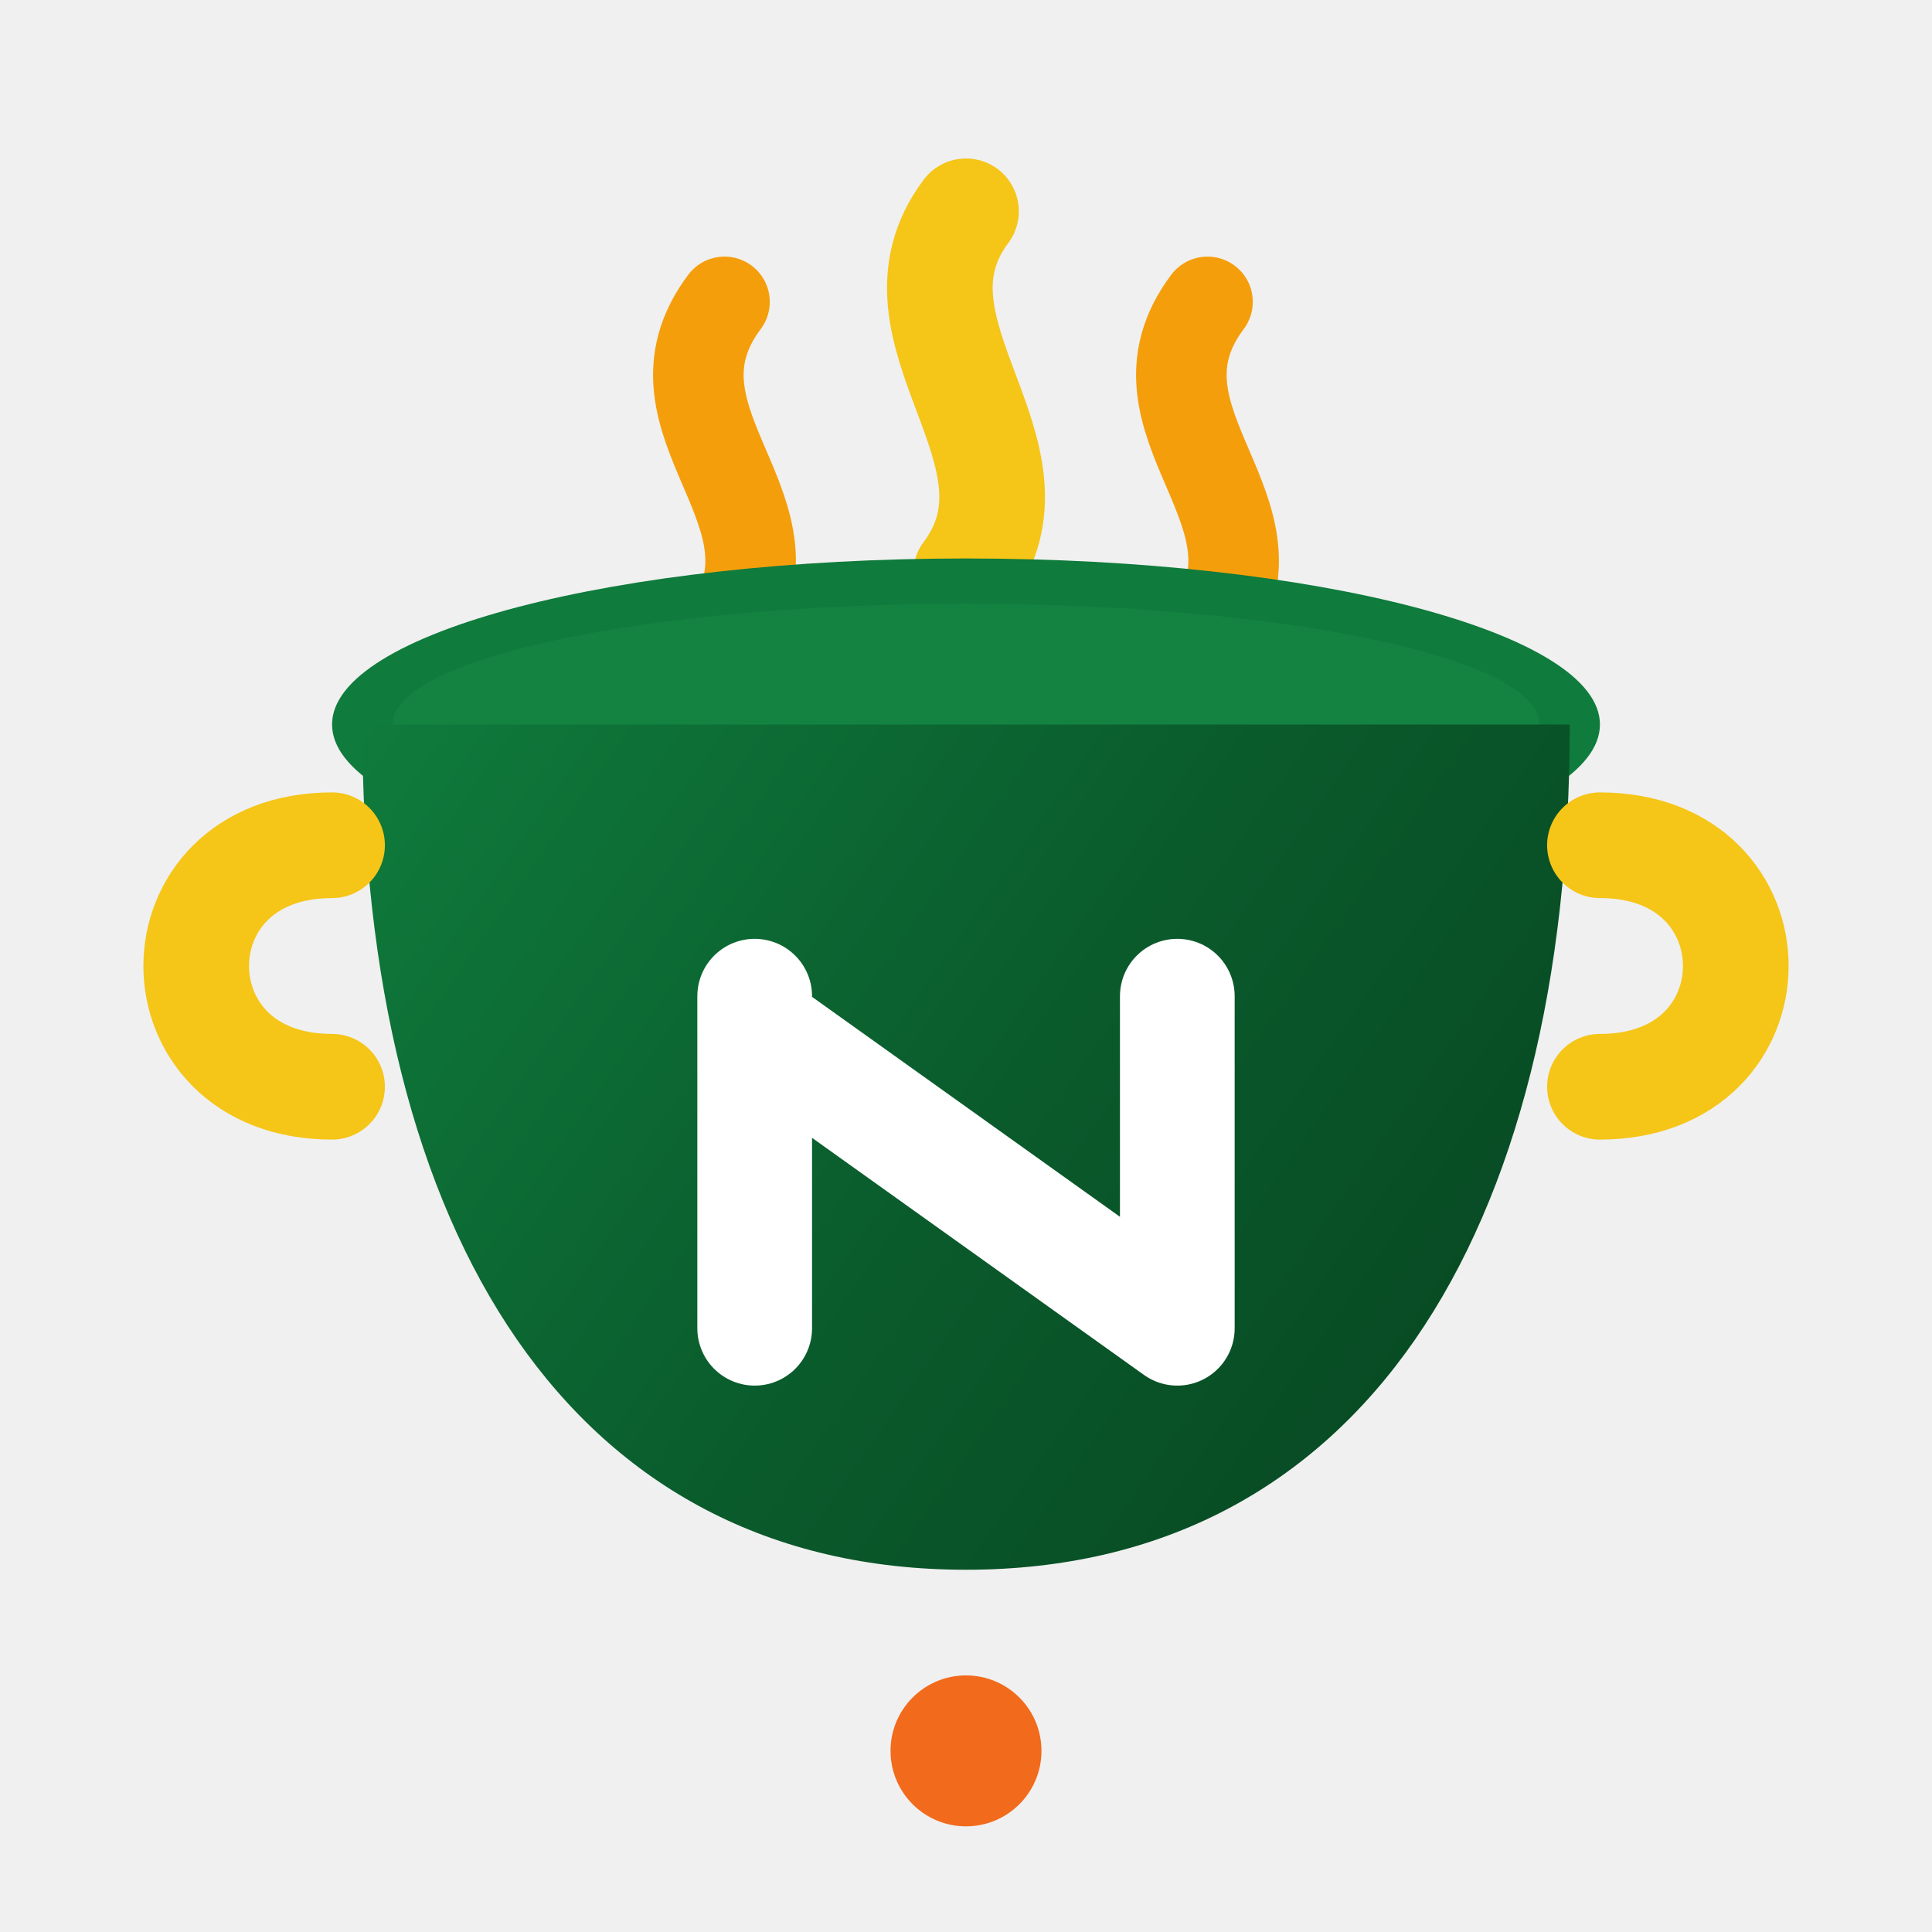
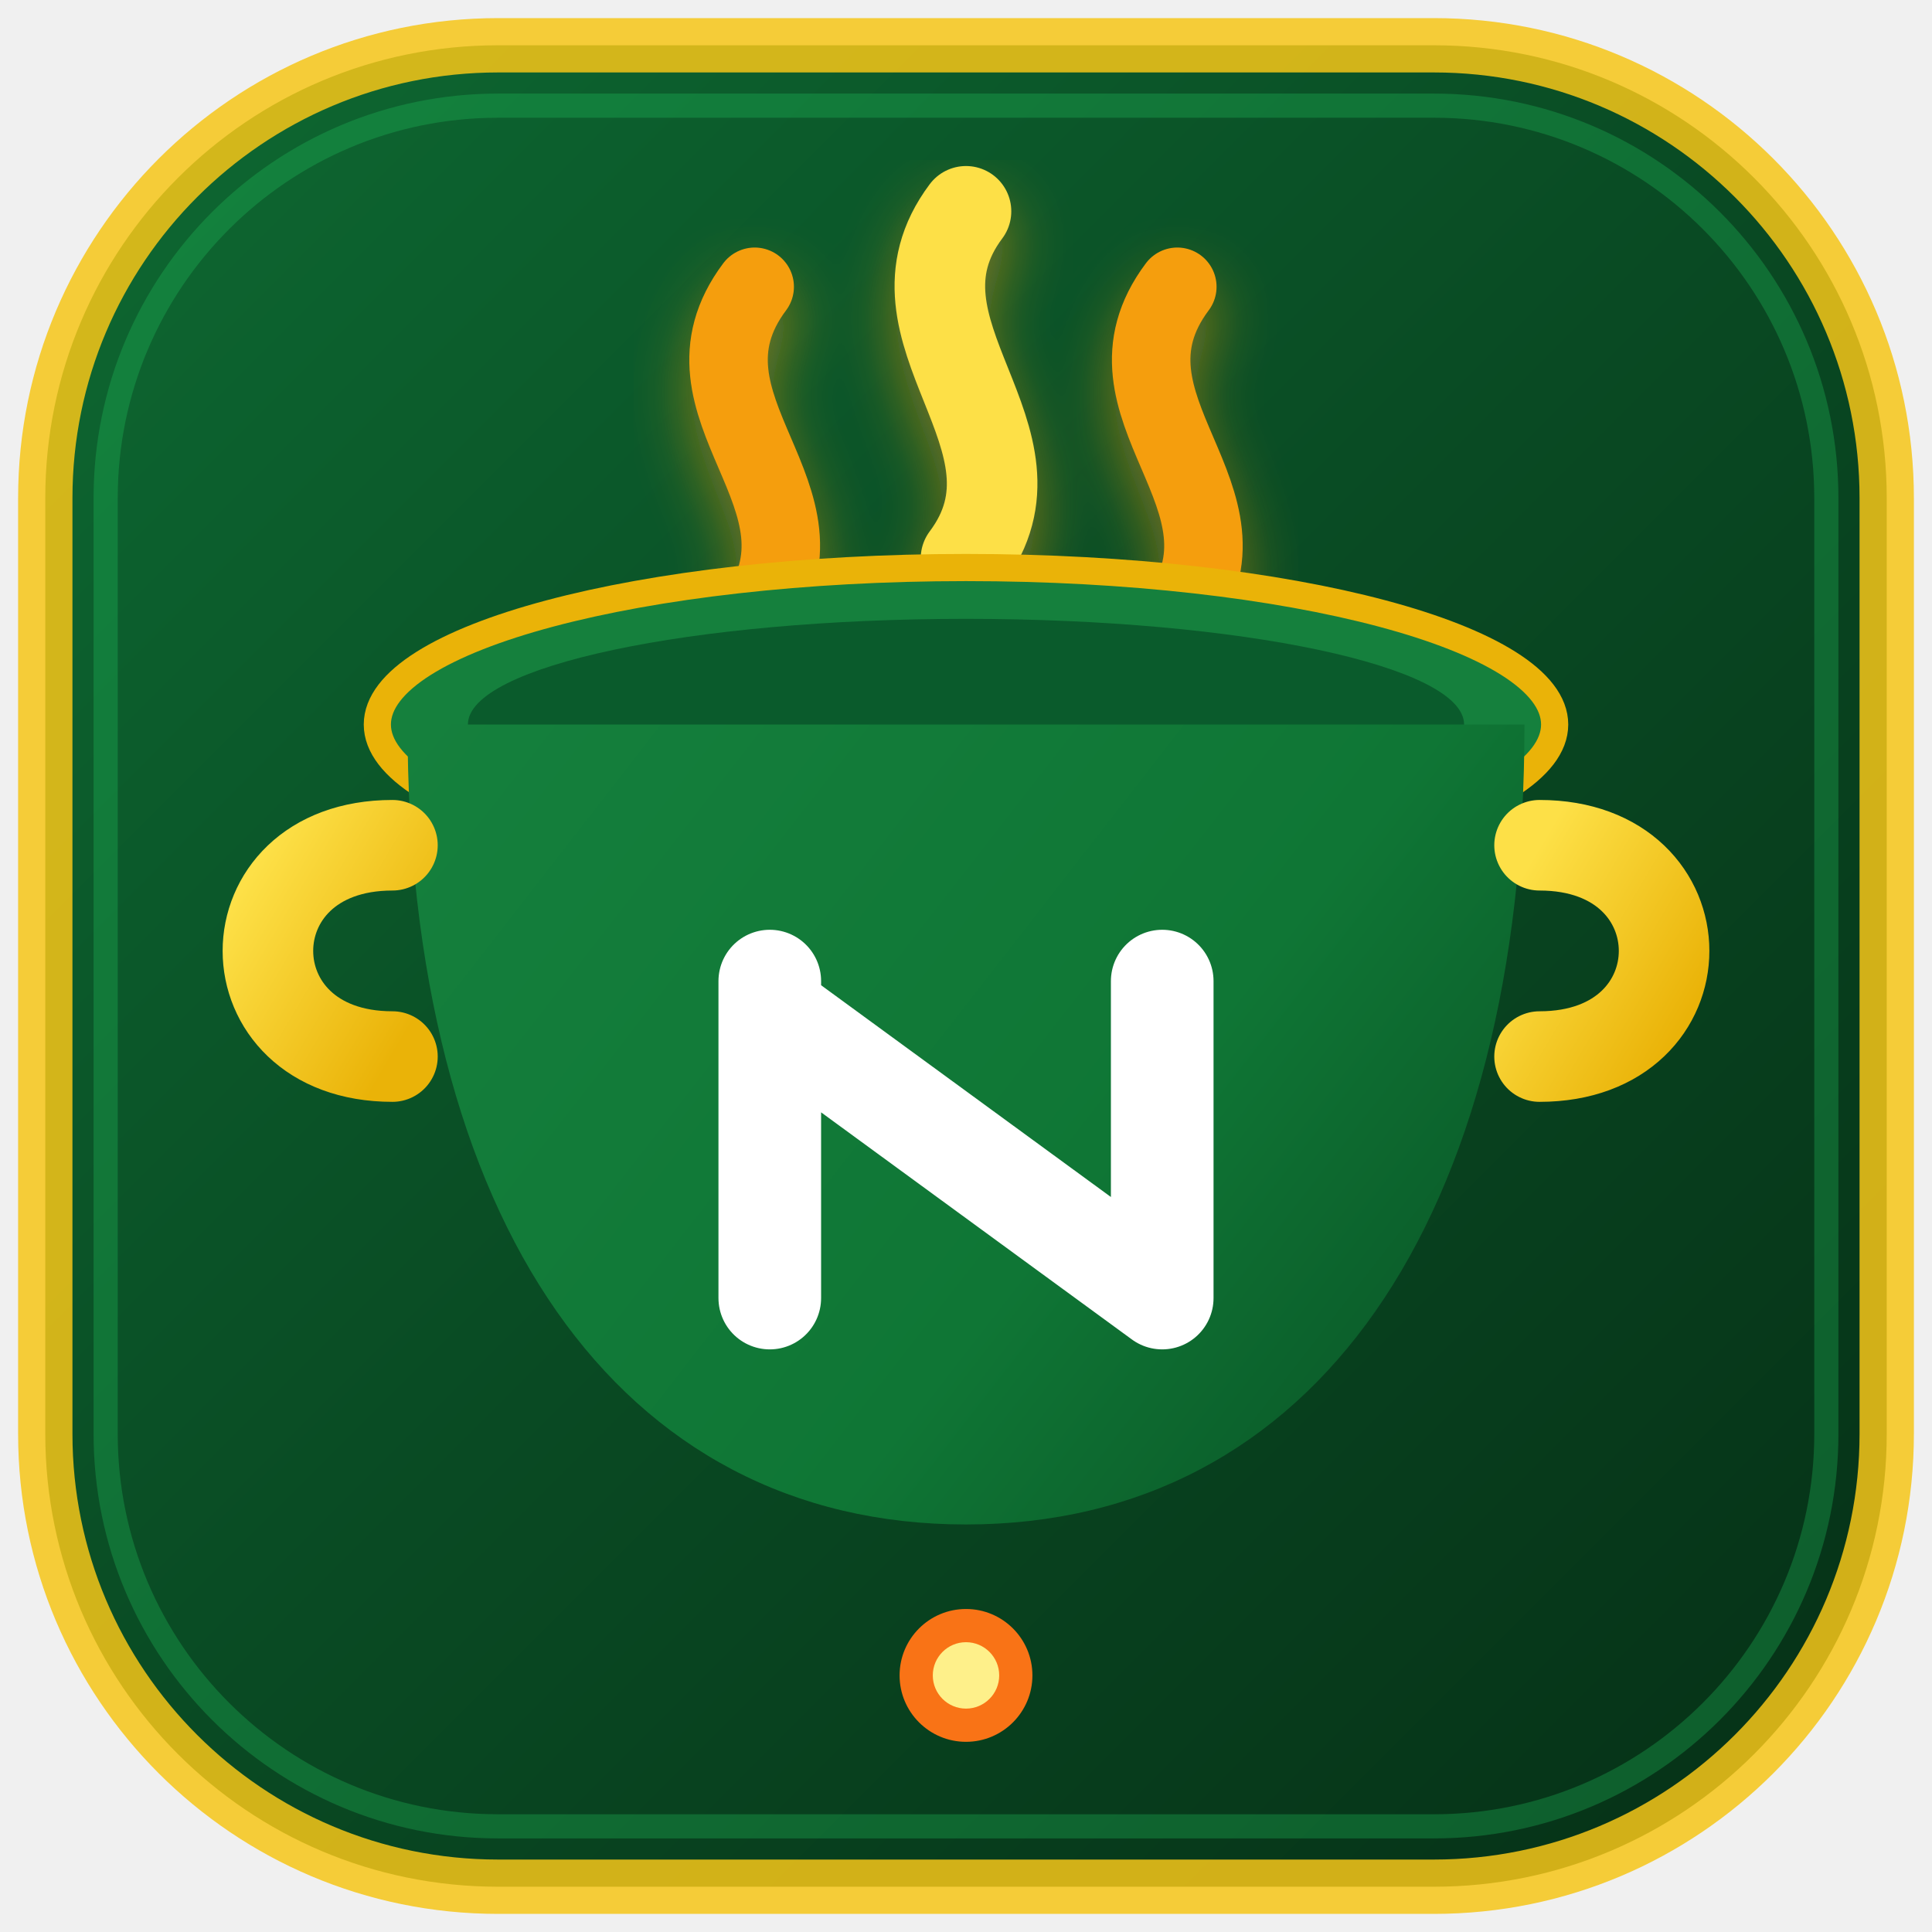
<svg xmlns="http://www.w3.org/2000/svg" viewBox="0 0 64 64" width="64" height="64">
  <defs>
-     <linearGradient id="innerPotGrad" x1="12" y1="24" x2="52" y2="52" gradientUnits="userSpaceOnUse">
-       <stop stop-color="#0F7B3C" />
-       <stop offset="0.5" stop-color="#0A5B2C" />
-       <stop offset="1" stop-color="#074420" />
+     <linearGradient id="bgGrad" x1="0" y1="0" x2="64" y2="64" gradientUnits="userSpaceOnUse">
+       <stop offset="0%" stop-color="#0E6B33" />
+       <stop offset="50%" stop-color="#094A23" />
+       <stop offset="100%" stop-color="#052E15" />
    </linearGradient>
+     <linearGradient id="potGrad" x1="14" y1="23" x2="50" y2="51" gradientUnits="userSpaceOnUse">
+       <stop offset="0%" stop-color="#15803D" />
+       <stop offset="60%" stop-color="#0F7635" />
+       <stop offset="100%" stop-color="#094F24" />
+     </linearGradient>
+     <linearGradient id="goldGrad" x1="0" y1="0" x2="1" y2="1">
+       <stop offset="0%" stop-color="#FDE047" />
+       <stop offset="100%" stop-color="#EAB308" />
+     </linearGradient>
+     <filter id="glow" x="-20%" y="-20%" width="140%" height="140%">
+       <feDropShadow dx="0" dy="1" stdDeviation="1" flood-color="#F59E0B" flood-opacity="0.5" />
+     </filter>
  </defs>
-   <path d="M24 10 C21 14, 27 17, 24 21" stroke="#F59E0B" stroke-width="3" stroke-linecap="round" fill="none" />
-   <path d="M32 7 C29 11, 35 15, 32 19" stroke="#F5C518" stroke-width="3.5" stroke-linecap="round" fill="none" />
-   <path d="M40 10 C37 14, 43 17, 40 21" stroke="#F59E0B" stroke-width="3" stroke-linecap="round" fill="none" />
-   <ellipse cx="32" cy="24" rx="21" ry="5.5" fill="#0F7B3C" />
-   <ellipse cx="32" cy="24" rx="19" ry="4" fill="#148342" />
-   <path d="M12 24 C12 41, 19 52, 32 52 C45 52, 52 41, 52 24 Z" fill="url(#innerPotGrad)" />
-   <path d="M11 28 C5 28, 5 36, 11 36" stroke="#F5C518" stroke-width="3.5" stroke-linecap="round" fill="none" />
-   <path d="M53 28 C59 28, 59 36, 53 36" stroke="#F5C518" stroke-width="3.5" stroke-linecap="round" fill="none" />
-   <path d="M25 33 V44 M25 34 L39 44 M39 33 V44" stroke="#FFFFFF" stroke-width="3.8" stroke-linecap="round" stroke-linejoin="round" fill="none" />
-   <circle cx="32" cy="58" r="2.5" fill="#F26A1B" />
+   <rect x="1.5" y="1.5" width="61" height="61" rx="15" fill="url(#bgGrad)" stroke="#F5C518" stroke-width="1.8" stroke-opacity="0.85" />
+   <rect x="3.5" y="3.5" width="57" height="57" rx="13" fill="none" stroke="#22C55E" stroke-width="0.8" stroke-opacity="0.3" />
+   <g filter="url(#glow)">
+     <path d="M25 9.5 C22 13.5, 28 16.5, 25 20.5" stroke="#F59E0B" stroke-width="2.6" stroke-linecap="round" fill="none" />
+     <path d="M32 7 C29 11, 35 14.5, 32 18.5" stroke="#FDE047" stroke-width="3" stroke-linecap="round" fill="none" />
+     <path d="M39 9.5 C36 13.5, 42 16.5, 39 20.5" stroke="#F59E0B" stroke-width="2.6" stroke-linecap="round" fill="none" />
+   </g>
+   <ellipse cx="32" cy="24" rx="19.5" ry="5.2" fill="#15803D" stroke="#EAB308" stroke-width="0.9" />
+   <ellipse cx="32" cy="24" rx="16.5" ry="3.5" fill="#0A5B2C" />
+   <path d="M13.5 24 C13.5 40.5, 20.5 50.5, 32 50.5 C43.5 50.5, 50.5 40.5, 50.5 24 Z" fill="url(#potGrad)" />
+   <path d="M13 28 C7.5 28, 7.5 35, 13 35" stroke="url(#goldGrad)" stroke-width="3" stroke-linecap="round" fill="none" />
+   <path d="M51 28 C56.5 28, 56.5 35, 51 35" stroke="url(#goldGrad)" stroke-width="3" stroke-linecap="round" fill="none" />
+   <path d="M25.5 32.5 V43 M25.5 33.5 L38.5 43 M38.5 32.5 V43" stroke="#FFFFFF" stroke-width="3.4" stroke-linecap="round" stroke-linejoin="round" fill="none" />
+   <circle cx="32" cy="55.5" r="2.2" fill="#F97316" />
+   <circle cx="32" cy="55.5" r="1.1" fill="#FEF08A" />
</svg>
